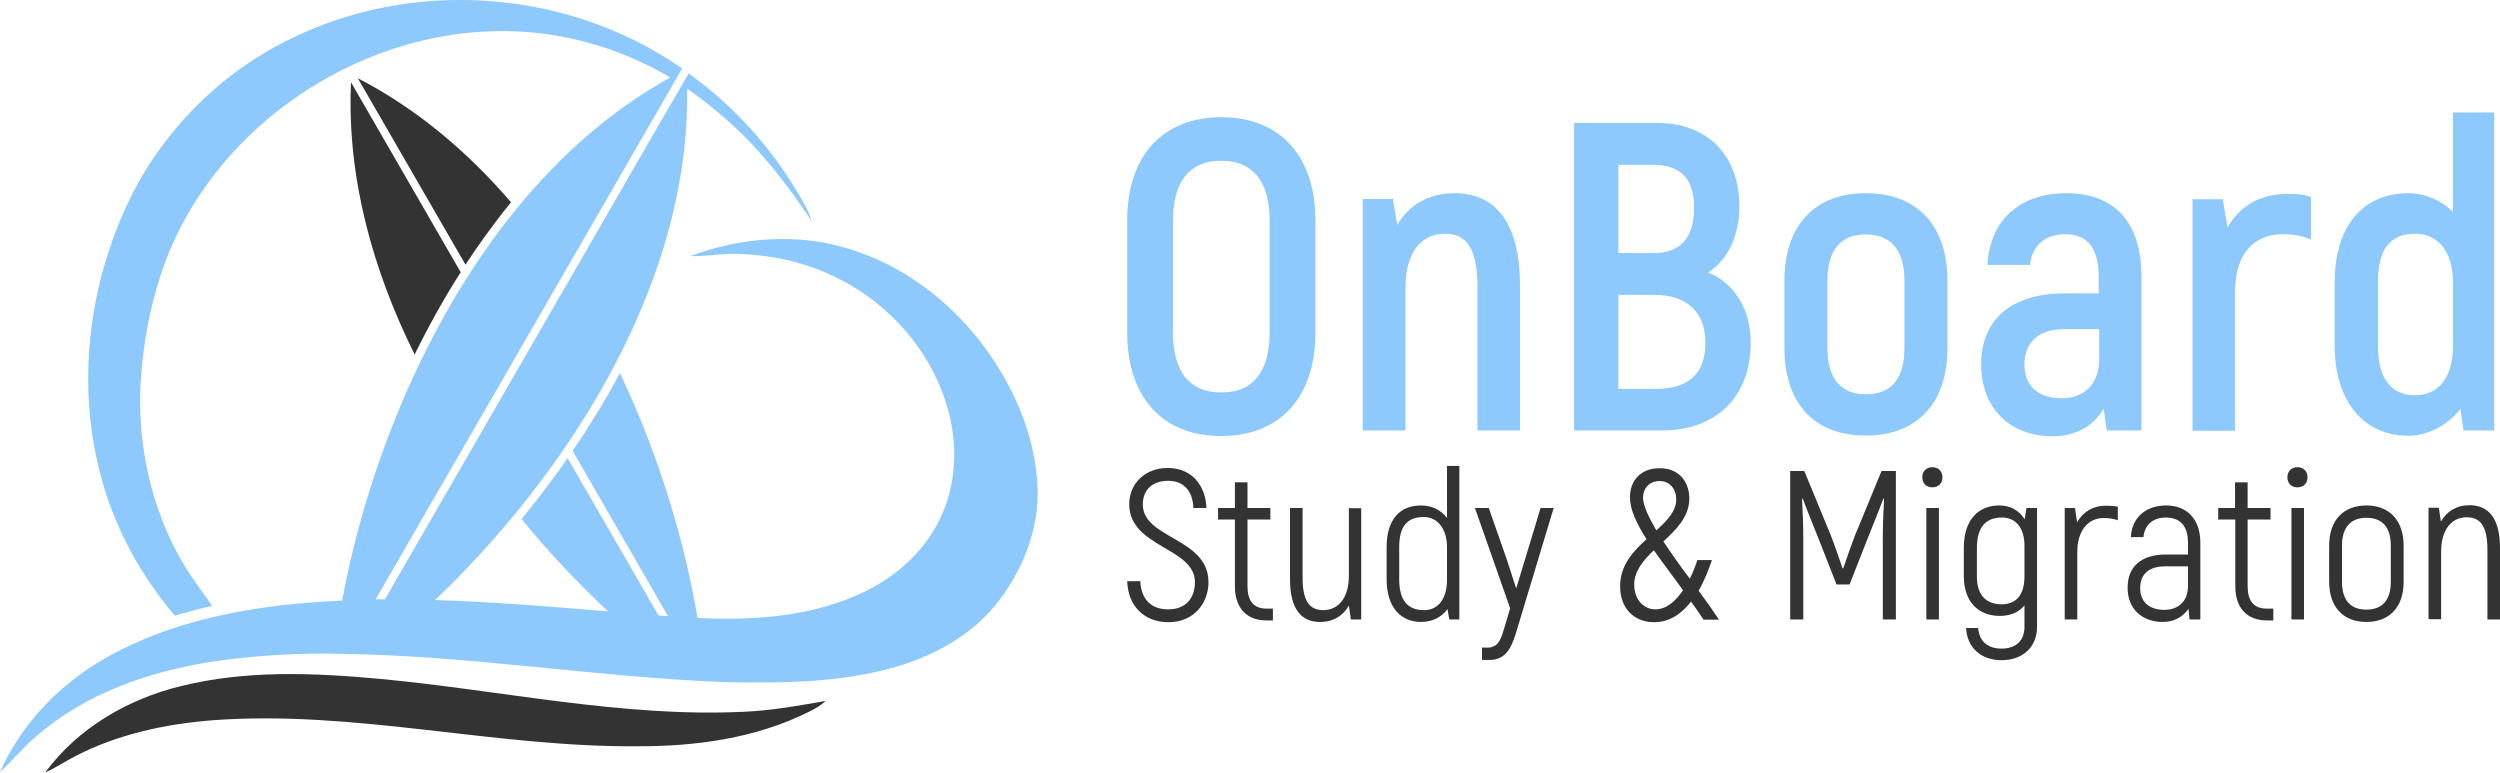
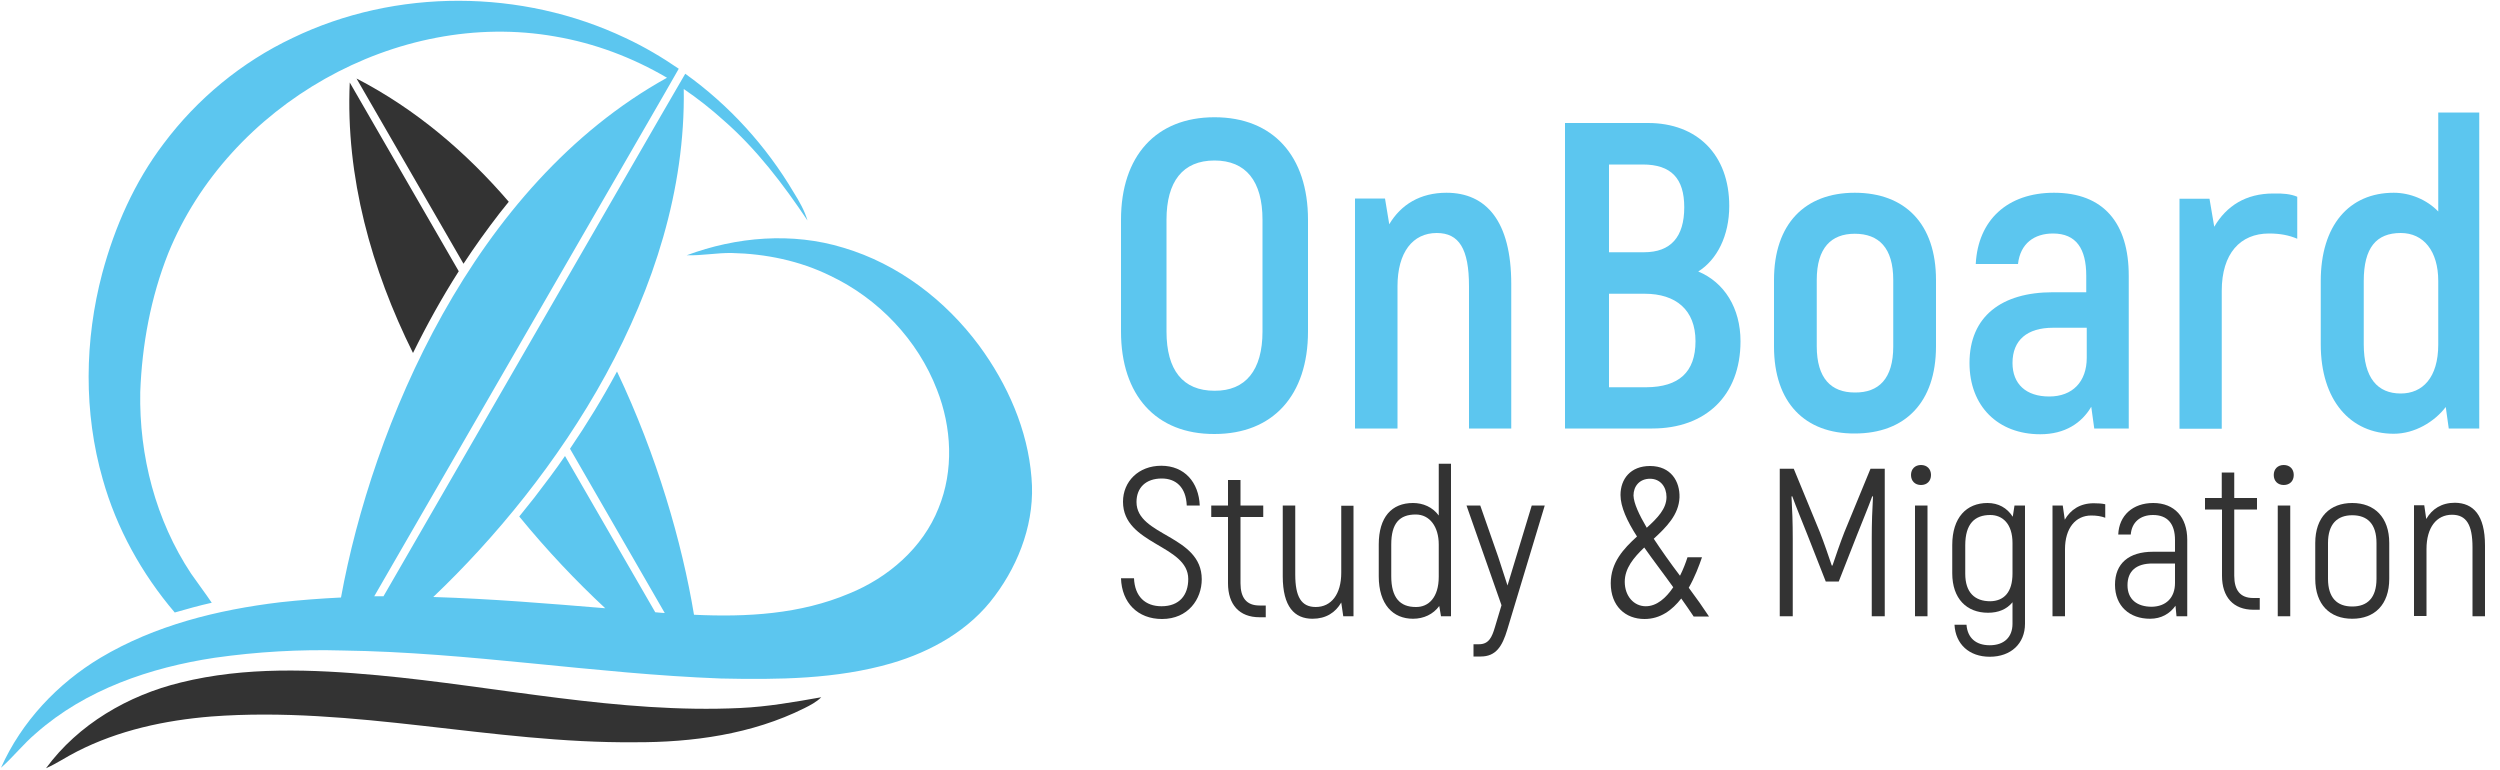
- <svg xmlns="http://www.w3.org/2000/svg" style="isolation:isolate" viewBox="0 0 993.6 306.988" width="993.6" height="306.988">
-   <defs>
-     <clipPath id="_clipPath_9c36rflKkOIAfMfAa77R3hGORbeyOdmC">
-       <rect width="993.6" height="306.988" />
-     </clipPath>
-   </defs>
-   <g clip-path="url(#_clipPath_9c36rflKkOIAfMfAa77R3hGORbeyOdmC)">
-     <g id="Group">
-       <path d=" M 268.3 32.188 L 265.2 37.588 L 260 46.788 L 265.2 37.588 L 149.3 238.288 C 150.5 238.288 151.7 238.288 153 238.288 L 263.7 46.588 L 263.7 46.588 L 263.7 46.588 L 271 33.888 C 270.1 33.288 269.2 32.688 268.3 32.188 Z " fill="none" />
-       <path d=" M 412.2 190.788 C 410.7 171.588 402.6 153.388 391.3 137.988 C 377.8 119.788 358.9 105.288 337 98.788 C 316.5 92.488 294.2 94.388 274.3 101.788 C 280.3 101.988 286.3 100.788 292.3 100.888 C 305.9 101.188 319.5 103.988 331.7 109.988 C 350.9 119.088 366.7 135.588 374.4 155.588 C 380.3 170.588 381.2 187.888 375 202.988 C 368.7 218.888 354.8 230.788 339.3 237.088 C 319.7 245.388 298.3 246.588 277.2 245.588 C 272.4 216.688 262.4 181.988 246.4 148.288 C 240.7 158.888 234.4 169.188 227.6 179.188 L 265.5 244.888 C 265 244.888 264.4 244.788 263.9 244.788 C 263.2 244.688 262.4 244.688 261.7 244.588 L 225.6 182.088 C 221.7 187.788 217.5 193.288 213.3 198.788 C 211.3 201.288 209.3 203.788 207.3 206.288 C 218.5 219.988 230.2 232.288 241.7 242.988 C 218.8 241.088 195.8 239.188 172.9 238.488 C 222 191.788 274.4 115.888 273.1 35.288 C 278.7 39.088 284 43.288 289 47.788 C 302.2 59.288 312.9 73.388 322.6 87.888 C 321.4 83.888 319.3 80.188 317.1 76.688 C 306.1 58.088 291.3 41.788 273.7 29.188 L 263.6 46.588 L 153 238.188 C 151.8 238.188 150.6 238.188 149.3 238.188 L 265.2 37.488 L 271.1 27.188 C 264.4 22.588 257.3 18.388 249.8 14.888 C 208.3 -4.812 158 -5.112 116.6 14.888 C 96.3 24.488 78.5 39.188 65.1 57.088 C 53.4 72.488 45.5 90.388 40.5 108.988 C 33.4 135.788 33 164.588 40.7 191.388 C 46.2 210.988 56.3 229.188 69.5 244.688 C 74.4 243.288 79.3 241.888 84.3 240.788 C 81.6 236.788 78.7 232.988 76 229.088 C 61.9 207.788 55.2 181.988 55.7 156.488 C 56.4 137.588 59.9 118.588 66.9 100.988 C 91 41.688 158.4 3.088 221.7 14.288 C 237.5 16.988 252.6 22.688 266.4 30.788 C 188.5 73.888 148.4 170.688 136 238.688 C 127.9 239.088 119.8 239.688 111.7 240.588 C 86.7 243.588 61.6 249.788 39.8 262.788 C 22.6 273.088 8.2 288.388 0 306.788 C 4.9 302.488 9 297.188 14 292.988 C 33.8 275.488 59.7 266.688 85.5 262.788 C 102.4 260.388 119.5 259.388 136.6 259.888 C 187.3 260.588 237.4 269.188 287.9 271.088 C 310.8 271.588 334.1 271.388 356.2 264.988 C 372.2 260.288 387.5 251.688 397.5 238.088 C 407.6 224.588 413.7 207.688 412.2 190.788 Z " fill="rgb(141,201,253)" />
-       <path d=" M 150.7 269.788 C 124.5 267.388 97.7 266.288 71.9 272.688 C 50.9 277.788 30.9 289.388 18 306.988 C 22.3 305.088 26.2 302.388 30.4 300.288 C 47 291.788 65.6 287.788 84.1 286.288 C 140.8 281.988 196.7 297.088 253.4 296.588 C 276.6 296.688 300.4 293.388 321.3 282.988 C 323.7 281.788 326.2 280.488 328.1 278.588 C 317.4 280.488 306.6 282.388 295.7 282.888 C 247.1 285.188 199.1 274.288 150.7 269.788 Z " fill="rgb(51,51,51)" />
-       <path d=" M 199.5 84.888 C 200.7 83.388 201.9 81.888 203.1 80.388 C 186 60.488 165.8 43.288 142.2 31.088 L 185 105.188 C 189.5 98.288 194.4 91.488 199.5 84.888 Z " fill="rgb(51,51,51)" />
-       <path d=" M 164.8 140.888 C 170.3 129.688 176.4 118.688 183.1 108.188 L 139.5 32.688 C 137.8 70.488 148.2 107.488 164.8 140.888 Z " fill="rgb(51,51,51)" />
-     </g>
-     <g id="Group">
+ <svg xmlns="http://www.w3.org/2000/svg" width="1000px" height="308px" viewBox="0 0 1000 308" version="1.1">
+   <defs />
+   <g id="Page-1" stroke="none" stroke-width="1" fill="none" fill-rule="evenodd">
+     <g id="onBoard">
      <g id="Group">
-         <g id="Group">
-           <path d=" M 448 132.288 L 448 87.588 C 448 62.088 462 46.588 485.4 46.588 C 508.8 46.588 522.8 62.088 522.8 87.588 L 522.8 132.288 C 522.8 157.788 508.8 173.288 485.4 173.288 C 462 173.388 448 157.788 448 132.288 Z  M 504.6 132.288 L 504.6 87.588 C 504.6 72.188 498 63.888 485.4 63.888 C 472.7 63.888 466.2 72.288 466.2 87.588 L 466.2 132.288 C 466.2 147.688 472.7 155.988 485.4 155.988 C 497.9 156.088 504.6 147.688 504.6 132.288 Z " fill="rgb(141,201,253)" />
-           <path d=" M 604.1 113.288 L 604.1 171.088 L 587.2 171.088 L 587.2 114.188 C 587.2 99.188 583.2 92.888 574.3 92.888 C 564.7 92.888 558.6 100.588 558.6 114.188 L 558.6 171.088 L 541.6 171.088 L 541.6 79.088 L 553.6 79.088 L 555.3 89.388 C 560 81.488 567.7 76.788 578.2 76.788 C 594.1 76.788 604.1 88.188 604.1 113.288 Z " fill="rgb(141,201,253)" />
-           <path d=" M 695.8 136.188 C 695.8 157.988 681.8 171.088 660.5 171.088 L 625.6 171.088 L 625.6 48.888 L 658.8 48.888 C 678.5 48.888 691.3 61.588 691.3 82.088 C 691.3 93.988 686.4 103.588 678.9 108.288 C 689.3 112.588 695.8 122.888 695.8 136.188 Z  M 643.2 65.488 L 643.2 100.588 L 657.2 100.588 C 667.9 100.588 673.3 94.488 673.3 82.588 C 673.3 71.088 668.1 65.488 656.7 65.488 L 643.2 65.488 Z  M 677.8 136.188 C 677.8 123.588 669.9 117.188 657.5 117.188 L 643.2 117.188 L 643.2 154.588 L 658.2 154.588 C 671.1 154.488 677.8 148.588 677.8 136.188 Z " fill="rgb(141,201,253)" />
-           <path d=" M 709.2 138.288 L 709.2 111.688 C 709.2 89.188 721.6 76.788 741.5 76.788 C 761.6 76.788 774 89.188 774 111.688 L 774 138.188 C 774 160.688 761.6 173.088 741.5 173.088 C 721.6 173.188 709.2 160.788 709.2 138.288 Z  M 756.9 138.288 L 756.9 111.688 C 756.9 98.788 751.1 93.188 741.5 93.188 C 732.1 93.188 726.3 98.788 726.3 111.688 L 726.3 138.188 C 726.3 151.088 732.1 156.688 741.5 156.688 C 751.1 156.788 756.9 151.188 756.9 138.288 Z " fill="rgb(141,201,253)" />
-           <path d=" M 851.1 109.988 L 851.1 171.088 L 837.3 171.088 L 836.1 162.388 C 832.3 168.888 825.6 173.388 815.7 173.388 C 798.8 173.388 787.4 162.188 787.4 144.888 C 787.4 126.188 800.3 116.588 820.7 116.588 L 834.1 116.588 L 834.1 109.988 C 834.1 99.188 830.1 93.088 820.8 93.088 C 813.3 93.088 807.7 97.088 806.8 105.288 L 789.9 105.288 C 790.8 87.688 802.6 76.788 821.2 76.788 C 841 76.788 851.1 88.888 851.1 109.988 Z  M 834.2 130.788 L 820.8 130.788 C 810.5 130.788 804.6 135.688 804.6 144.888 C 804.6 153.288 810 158.288 819.3 158.288 C 828.6 158.288 834.3 152.388 834.3 142.788 L 834.3 130.788 L 834.2 130.788 Z " fill="rgb(141,201,253)" />
-           <path d=" M 918.5 78.388 L 918.5 95.188 C 915.2 93.788 911.7 93.088 907.2 93.088 C 895.7 93.088 888.3 101.088 888.3 115.988 L 888.3 171.188 L 871.4 171.188 L 871.4 79.188 L 883.4 79.188 L 885.3 90.388 C 890.2 81.988 898 77.088 908.9 77.088 C 912.8 76.988 915.9 77.288 918.5 78.388 Z " fill="rgb(141,201,253)" />
-           <path d=" M 991.3 44.688 L 991.3 171.088 L 979.1 171.088 L 977.9 162.488 C 973.4 168.388 965.5 173.188 957.1 173.188 C 939.8 173.188 927.9 159.888 927.9 137.388 L 927.9 112.088 C 927.9 89.888 939.2 76.788 957.1 76.788 C 963.7 76.788 970.4 79.588 974.9 84.288 L 974.9 44.688 L 991.3 44.688 Z  M 974.9 112.088 C 974.9 100.188 969.1 92.888 959.9 92.888 C 950.1 92.888 945.1 98.788 945.1 112.088 L 945.1 137.388 C 945.1 150.988 950.7 157.088 959.9 157.088 C 968.6 157.088 974.9 150.788 974.9 137.488 L 974.9 112.088 Z " fill="rgb(141,201,253)" />
+         <path d="M268.7,32.5 L265.6,37.9 L260.4,47.1 L265.6,37.9 L149.7,238.6 L153.4,238.6 L264.1,46.9 L264.1,46.9 L264.1,46.9 L271.4,34.2 C270.5,33.6 269.6,33 268.7,32.5 Z" id="Shape" />
+         <path d="M412.6,191.1 C411.1,171.9 403,153.7 391.7,138.3 C378.2,120.1 359.3,105.6 337.4,99.1 C316.9,92.8 294.6,94.7 274.7,102.1 C280.7,102.3 286.7,101.1 292.7,101.2 C306.3,101.5 319.9,104.3 332.1,110.3 C351.3,119.4 367.1,135.9 374.8,155.9 C380.7,170.9 381.6,188.2 375.4,203.3 C369.1,219.2 355.2,231.1 339.7,237.4 C320.1,245.7 298.7,246.9 277.6,245.9 C272.8,217 262.8,182.3 246.8,148.6 C241.1,159.2 234.8,169.5 228,179.5 L265.9,245.2 C265.4,245.2 264.8,245.1 264.3,245.1 C263.6,245 262.8,245 262.1,244.9 L226,182.4 C222.1,188.1 217.9,193.6 213.7,199.1 L207.7,206.6 C218.9,220.3 230.6,232.6 242.1,243.3 C219.2,241.4 196.2,239.5 173.3,238.8 C222.4,192.1 274.8,116.2 273.5,35.6 C279.1,39.4 284.4,43.6 289.4,48.1 C302.6,59.6 313.3,73.7 323,88.2 C321.8,84.2 319.7,80.5 317.5,77 C306.5,58.4 291.7,42.1 274.1,29.5 L264,46.9 L153.4,238.5 L149.7,238.5 L265.6,37.8 L271.5,27.5 C264.8,22.9 257.7,18.7 250.2,15.2 C208.7,-4.5 158.4,-4.8 117,15.2 C96.7,24.8 78.9,39.5 65.5,57.4 C53.8,72.8 45.9,90.7 40.9,109.3 C33.8,136.1 33.4,164.9 41.1,191.7 C46.6,211.3 56.7,229.5 69.9,245 C74.8,243.6 79.7,242.2 84.7,241.1 C82,237.1 79.1,233.3 76.4,229.4 C62.3,208.1 55.6,182.3 56.1,156.8 C56.8,137.9 60.3,118.9 67.3,101.3 C91.4,42 158.8,3.4 222.1,14.6 C237.9,17.3 253,23 266.8,31.1 C188.9,74.2 148.8,171 136.4,239 C128.3,239.4 120.2,240 112.1,240.9 C87.1,243.9 62,250.1 40.2,263.1 C23,273.4 8.6,288.7 0.4,307.1 C5.3,302.8 9.4,297.5 14.4,293.3 C34.2,275.8 60.1,267 85.9,263.1 C102.8,260.7 119.9,259.7 137,260.2 C187.7,260.9 237.8,269.5 288.3,271.4 C311.2,271.9 334.5,271.7 356.6,265.3 C372.6,260.6 387.9,252 397.9,238.4 C408,224.9 414.1,208 412.6,191.1 Z" id="Shape" fill="#5CC6EF" fill-rule="nonzero" />
+         <path d="M151.1,270.1 C124.9,267.7 98.1,266.6 72.3,273 C51.3,278.1 31.3,289.7 18.4,307.3 C22.7,305.4 26.6,302.7 30.8,300.6 C47.4,292.1 66,288.1 84.5,286.6 C141.2,282.3 197.1,297.4 253.8,296.9 C277,297 300.8,293.7 321.7,283.3 C324.1,282.1 326.6,280.8 328.5,278.9 C317.8,280.8 307,282.7 296.1,283.2 C247.5,285.5 199.5,274.6 151.1,270.1 Z" id="Shape" fill="#333333" fill-rule="nonzero" />
+         <path d="M199.9,85.2 C201.1,83.7 202.3,82.2 203.5,80.7 C186.4,60.8 166.2,43.6 142.6,31.4 L185.4,105.5 C189.9,98.6 194.8,91.8 199.9,85.2 Z" id="Shape" fill="#333333" fill-rule="nonzero" />
+         <path d="M165.2,141.2 C170.7,130 176.8,119 183.5,108.5 L139.9,33 C138.2,70.8 148.6,107.8 165.2,141.2 Z" id="Shape" fill="#333333" fill-rule="nonzero" />
+       </g>
+       <g id="Group" transform="translate(448, 45)" fill-rule="nonzero">
+         <g id="Shape" fill="#5CC6EF">
+           <path d="M0.4,87.6 L0.4,42.9 C0.4,17.4 14.4,1.9 37.8,1.9 C61.2,1.9 75.2,17.4 75.2,42.9 L75.2,87.6 C75.2,113.1 61.2,128.6 37.8,128.6 C14.4,128.7 0.4,113.1 0.4,87.6 Z M57,87.6 L57,42.9 C57,27.5 50.4,19.2 37.8,19.2 C25.1,19.2 18.6,27.6 18.6,42.9 L18.6,87.6 C18.6,103 25.1,111.3 37.8,111.3 C50.3,111.4 57,103 57,87.6 Z" />
+           <path d="M156.5,68.6 L156.5,126.4 L139.6,126.4 L139.6,69.5 C139.6,54.5 135.6,48.2 126.7,48.2 C117.1,48.2 111,55.9 111,69.5 L111,126.4 L94,126.4 L94,34.4 L106,34.4 L107.7,44.7 C112.4,36.8 120.1,32.1 130.6,32.1 C146.5,32.1 156.5,43.5 156.5,68.6 Z" />
+           <path d="M248.2,91.5 C248.2,113.3 234.2,126.4 212.9,126.4 L178,126.4 L178,4.2 L211.2,4.2 C230.9,4.2 243.7,16.9 243.7,37.4 C243.7,49.3 238.8,58.9 231.3,63.6 C241.7,67.9 248.2,78.2 248.2,91.5 Z M195.6,20.8 L195.6,55.9 L209.6,55.9 C220.3,55.9 225.7,49.8 225.7,37.9 C225.7,26.4 220.5,20.8 209.1,20.8 L195.6,20.8 Z M230.2,91.5 C230.2,78.9 222.3,72.5 209.9,72.5 L195.6,72.5 L195.6,109.9 L210.6,109.9 C223.5,109.8 230.2,103.9 230.2,91.5 Z" />
+           <path d="M261.6,93.6 L261.6,67 C261.6,44.5 274,32.1 293.9,32.1 C314,32.1 326.4,44.5 326.4,67 L326.4,93.5 C326.4,116 314,128.4 293.9,128.4 C274,128.5 261.6,116.1 261.6,93.6 Z M309.3,93.6 L309.3,67 C309.3,54.1 303.5,48.5 293.9,48.5 C284.5,48.5 278.7,54.1 278.7,67 L278.7,93.5 C278.7,106.4 284.5,112 293.9,112 C303.5,112.1 309.3,106.5 309.3,93.6 Z" />
+           <path d="M403.5,65.3 L403.5,126.4 L389.7,126.4 L388.5,117.7 C384.7,124.2 378,128.7 368.1,128.7 C351.2,128.7 339.8,117.5 339.8,100.2 C339.8,81.5 352.7,71.9 373.1,71.9 L386.5,71.9 L386.5,65.3 C386.5,54.5 382.5,48.4 373.2,48.4 C365.7,48.4 360.1,52.4 359.2,60.6 L342.3,60.6 C343.2,43 355,32.1 373.6,32.1 C393.4,32.1 403.5,44.2 403.5,65.3 Z M386.6,86.1 L373.2,86.1 C362.9,86.1 357,91 357,100.2 C357,108.6 362.4,113.6 371.7,113.6 C381,113.6 386.7,107.7 386.7,98.1 L386.7,86.1 L386.6,86.1 Z" />
+           <path d="M470.9,33.7 L470.9,50.5 C467.6,49.1 464.1,48.4 459.6,48.4 C448.1,48.4 440.7,56.4 440.7,71.3 L440.7,126.5 L423.8,126.5 L423.8,34.5 L435.8,34.5 L437.7,45.7 C442.6,37.3 450.4,32.4 461.3,32.4 C465.2,32.3 468.3,32.6 470.9,33.7 Z" />
+           <path d="M543.7,0 L543.7,126.4 L531.5,126.4 L530.3,117.8 C525.8,123.7 517.9,128.5 509.5,128.5 C492.2,128.5 480.3,115.2 480.3,92.7 L480.3,67.4 C480.3,45.2 491.6,32.1 509.5,32.1 C516.1,32.1 522.8,34.9 527.3,39.6 L527.3,0 L543.7,0 Z M527.3,67.4 C527.3,55.5 521.5,48.2 512.3,48.2 C502.5,48.2 497.5,54.1 497.5,67.4 L497.5,92.7 C497.5,106.3 503.1,112.4 512.3,112.4 C521,112.4 527.3,106.1 527.3,92.8 L527.3,67.4 Z" />
        </g>
-       </g>
-       <g id="Group">
-         <g id="Group">
-           <path d=" M 448 230.988 L 453.2 230.988 C 453.5 238.288 457.7 242.188 464.2 242.188 C 471.4 242.188 474.9 237.688 474.9 231.288 C 474.9 217.588 448.8 217.588 448.8 200.388 C 448.8 192.288 455 185.988 464.1 185.988 C 473.4 185.988 479.1 192.588 479.5 201.888 L 474.3 201.888 C 474 194.488 469.9 191.088 464.3 191.088 C 457.9 191.088 454.2 194.788 454.2 200.488 C 454.2 214.188 480.3 213.688 480.3 231.388 C 480.3 239.388 474.8 247.288 464.4 247.288 C 454.7 247.288 448.3 240.788 448 230.988 Z " fill="rgb(51,51,51)" />
-           <path d=" M 505.9 241.888 L 505.9 246.588 L 503.4 246.588 C 495.3 246.588 490.8 241.488 490.8 232.988 L 490.8 206.488 L 484.1 206.488 L 484.1 201.888 L 490.8 201.888 L 490.8 191.688 L 495.8 191.688 L 495.8 201.888 L 504.9 201.888 L 504.9 206.488 L 495.8 206.488 L 495.8 232.988 C 495.8 238.788 498.2 241.888 503.4 241.888 L 505.9 241.888 Z " fill="rgb(51,51,51)" />
-           <path d=" M 541 201.888 L 541 246.188 L 536.9 246.188 L 536.1 240.688 C 533.8 244.688 530 247.188 524.6 247.188 C 517.4 247.188 512.7 242.388 512.7 230.188 L 512.7 201.888 L 517.7 201.888 L 517.7 229.488 C 517.7 238.388 520.1 242.488 525.9 242.488 C 532.1 242.488 536.1 237.388 536.1 228.788 L 536.1 201.988 L 541 201.988 L 541 201.888 Z " fill="rgb(51,51,51)" />
-           <path d=" M 580 185.088 L 580 246.188 L 576 246.188 L 575.3 242.088 C 572.9 245.388 569.1 247.188 564.8 247.188 C 556.8 247.188 551.1 241.488 551.1 230.188 L 551.1 217.488 C 551.1 206.488 556.3 200.888 564.8 200.888 C 568.8 200.888 572.6 202.488 575.1 205.888 L 575.1 185.188 L 580 185.188 L 580 185.088 Z  M 575.1 230.388 L 575.1 217.488 C 575.1 210.388 571.5 205.488 565.9 205.488 C 559.4 205.488 556.1 208.988 556.1 217.488 L 556.1 230.188 C 556.1 238.888 559.7 242.488 565.9 242.488 C 571 242.588 575.1 238.688 575.1 230.388 Z " fill="rgb(51,51,51)" />
-           <path d=" M 617.5 201.888 L 602.5 251.588 C 600.5 258.188 598 262.288 591.9 262.288 L 589 262.288 L 589 257.388 L 591.2 257.388 C 595.2 257.388 596.4 254.388 597.5 250.788 L 600.2 241.788 L 586.2 201.888 L 591.7 201.888 L 598.9 222.488 L 602.6 233.888 L 612.3 201.888 L 617.5 201.888 L 617.5 201.888 Z " fill="rgb(51,51,51)" />
-           <path d=" M 677 246.188 C 675.4 243.788 673.8 241.488 672.1 239.088 C 668.5 243.688 663.8 247.288 657.4 247.288 C 649.7 247.288 643.9 242.088 643.9 232.988 C 643.9 224.688 649 219.188 654.4 214.288 C 650.4 208.088 647.8 202.388 647.8 197.688 C 647.8 191.288 651.8 186.088 659.6 186.088 C 668 186.088 671.6 192.288 671.4 198.688 C 671.1 205.588 666.2 210.488 661.1 215.188 C 664.2 219.888 667.8 224.988 671.6 229.988 C 672.9 227.388 673.9 224.788 674.6 222.588 L 680.4 222.588 C 679.2 226.088 677.5 230.588 675.1 234.788 C 678.1 238.788 680.9 242.788 683.2 246.288 L 677 246.288 L 677 246.188 Z  M 668.9 234.588 C 664.9 228.988 660.8 223.688 657.3 218.688 C 653.1 222.688 649.5 226.988 649.5 232.388 C 649.5 238.188 653.2 242.188 657.9 242.188 C 662.3 242.188 666 238.888 668.9 234.588 Z  M 658.3 210.788 C 662.6 206.888 666.2 203.188 666.2 198.488 C 666.2 194.488 663.8 191.188 659.6 191.188 C 655.4 191.188 653 194.188 653 197.888 C 653.1 200.988 655.2 205.488 658.3 210.788 Z " fill="rgb(51,51,51)" />
-           <path d=" M 753.5 187.188 L 753.5 246.188 L 748.3 246.188 L 748.3 214.988 C 748.3 208.788 748.5 203.488 748.8 198.288 L 748.5 198.188 C 747 202.388 744.6 208.088 742.4 213.688 L 735.1 232.288 L 729.9 232.288 L 722.6 213.688 C 720.4 208.088 718 202.388 716.5 198.188 L 716.2 198.288 C 716.5 203.488 716.7 208.788 716.7 214.988 L 716.7 246.188 L 711.5 246.188 L 711.5 187.188 L 717.1 187.188 L 727.6 212.688 C 729.1 216.488 731.2 222.588 732.3 225.888 L 732.6 225.888 C 733.7 222.588 735.8 216.488 737.3 212.688 L 747.8 187.188 L 753.5 187.188 Z " fill="rgb(51,51,51)" />
-           <path d=" M 764 189.688 C 764 187.288 765.6 185.688 768 185.688 C 770.4 185.688 772 187.288 772 189.688 C 772 192.088 770.4 193.688 768 193.688 C 765.6 193.688 764 192.088 764 189.688 Z  M 765.6 201.888 L 770.6 201.888 L 770.6 246.188 L 765.6 246.188 L 765.6 201.888 Z " fill="rgb(51,51,51)" />
-           <path d=" M 809.6 201.888 L 809.6 249.188 C 809.6 257.088 804 262.388 795.5 262.388 C 787.3 262.388 781.8 257.388 781.4 249.588 L 786.2 249.588 C 786.6 254.888 790 257.788 795.5 257.788 C 801.2 257.788 804.6 254.588 804.6 249.188 L 804.6 240.588 C 802.3 243.388 799 244.788 794.8 244.788 C 786.3 244.788 780.5 239.188 780.5 228.988 L 780.5 217.688 C 780.5 206.688 786.2 200.888 794.6 200.888 C 798.9 200.888 802.4 202.788 804.7 206.388 L 805.4 201.888 L 809.6 201.888 Z  M 804.6 229.088 L 804.6 216.888 C 804.6 209.188 800.6 205.688 795.7 205.688 C 789.5 205.688 785.7 209.188 785.7 217.788 L 785.7 229.188 C 785.7 236.688 789.5 240.188 795.7 240.188 C 801.2 240.088 804.6 236.588 804.6 229.088 Z " fill="rgb(51,51,51)" />
-           <path d=" M 841.7 201.388 L 841.7 206.788 C 840.1 206.188 838.3 205.888 836.1 205.888 C 829.8 205.888 825.6 210.988 825.6 219.388 L 825.6 246.188 L 820.6 246.188 L 820.6 201.888 L 824.7 201.888 L 825.5 207.488 L 825.5 207.588 C 827.8 203.588 831.6 200.988 837.1 200.988 C 838.9 200.988 840.4 201.088 841.7 201.388 Z " fill="rgb(51,51,51)" />
-           <path d=" M 874.5 215.588 L 874.5 246.188 L 870.2 246.188 L 869.8 241.988 C 867.5 245.188 864.1 247.188 859.6 247.188 C 851.5 247.188 845.6 242.188 845.6 233.588 C 845.6 225.088 851.1 220.388 860.8 220.388 L 869.6 220.388 L 869.6 215.688 C 869.6 209.188 866.6 205.688 860.8 205.688 C 855.7 205.688 852.3 208.588 851.9 213.488 L 846.9 213.488 C 847.2 205.888 852.7 200.888 860.9 200.888 C 869.4 200.888 874.5 206.588 874.5 215.588 Z  M 869.6 232.888 L 869.6 225.088 L 860.6 225.088 C 854.1 225.088 850.6 228.088 850.6 233.788 C 850.6 239.588 854.6 242.388 860.3 242.388 C 866 242.288 869.6 238.788 869.6 232.888 Z " fill="rgb(51,51,51)" />
-           <path d=" M 903.5 241.888 L 903.5 246.588 L 901 246.588 C 892.9 246.588 888.4 241.488 888.4 232.988 L 888.4 206.488 L 881.6 206.488 L 881.6 201.888 L 888.3 201.888 L 888.3 191.688 L 893.3 191.688 L 893.3 201.888 L 902.4 201.888 L 902.4 206.488 L 893.3 206.488 L 893.3 232.988 C 893.3 238.788 895.7 241.888 900.9 241.888 L 903.5 241.888 Z " fill="rgb(51,51,51)" />
-           <path d=" M 909.1 189.688 C 909.1 187.288 910.7 185.688 913.1 185.688 C 915.5 185.688 917.1 187.288 917.1 189.688 C 917.1 192.088 915.5 193.688 913.1 193.688 C 910.7 193.688 909.1 192.088 909.1 189.688 Z  M 910.7 201.888 L 915.7 201.888 L 915.7 246.188 L 910.7 246.188 L 910.7 201.888 Z " fill="rgb(51,51,51)" />
-           <path d=" M 925.7 231.188 L 925.7 216.888 C 925.7 206.488 931.6 200.888 940.5 200.888 C 949.4 200.888 955.3 206.588 955.3 216.888 L 955.3 231.188 C 955.3 241.588 949.4 247.188 940.5 247.188 C 931.6 247.188 925.7 241.588 925.7 231.188 Z  M 950.2 231.188 L 950.2 216.888 C 950.2 209.188 946.5 205.788 940.5 205.788 C 934.5 205.788 930.8 209.288 930.8 216.888 L 930.8 231.188 C 930.8 238.888 934.5 242.288 940.5 242.288 C 946.5 242.288 950.2 238.888 950.2 231.188 Z " fill="rgb(51,51,51)" />
-           <path d=" M 993.6 217.888 L 993.6 246.188 L 988.6 246.188 L 988.6 218.588 C 988.6 209.688 986.2 205.588 980.4 205.588 C 974.2 205.588 970.2 210.688 970.2 219.288 L 970.2 246.088 L 965.2 246.088 L 965.2 201.788 L 969.3 201.788 L 970.1 207.288 C 972.4 203.288 976.2 200.788 981.6 200.788 C 988.9 200.888 993.6 205.688 993.6 217.888 Z " fill="rgb(51,51,51)" />
+         <g transform="translate(0, 140)" id="Shape" fill="#333333">
+           <path d="M0.4,46.3 L5.6,46.3 C5.9,53.6 10.1,57.5 16.6,57.5 C23.8,57.5 27.3,53 27.3,46.6 C27.3,32.9 1.2,32.9 1.2,15.7 C1.2,7.6 7.4,1.3 16.5,1.3 C25.8,1.3 31.5,7.9 31.9,17.2 L26.7,17.2 C26.4,9.8 22.3,6.4 16.7,6.4 C10.3,6.4 6.6,10.1 6.6,15.8 C6.6,29.5 32.7,29 32.7,46.7 C32.7,54.7 27.2,62.6 16.8,62.6 C7.1,62.6 0.7,56.1 0.4,46.3 Z" />
+           <path d="M58.3,57.2 L58.3,61.9 L55.8,61.9 C47.7,61.9 43.2,56.8 43.2,48.3 L43.2,21.8 L36.5,21.8 L36.5,17.2 L43.2,17.2 L43.2,7 L48.2,7 L48.2,17.2 L57.3,17.2 L57.3,21.8 L48.2,21.8 L48.2,48.3 C48.2,54.1 50.6,57.2 55.8,57.2 L58.3,57.2 Z" />
+           <path d="M93.4,17.2 L93.4,61.5 L89.3,61.5 L88.5,56 C86.2,60 82.4,62.5 77,62.5 C69.8,62.5 65.1,57.7 65.1,45.5 L65.1,17.2 L70.1,17.2 L70.1,44.8 C70.1,53.7 72.5,57.8 78.3,57.8 C84.5,57.8 88.5,52.7 88.5,44.1 L88.5,17.3 L93.4,17.3 L93.4,17.2 Z" />
+           <path d="M132.4,0.4 L132.4,61.5 L128.4,61.5 L127.7,57.4 C125.3,60.7 121.5,62.5 117.2,62.5 C109.2,62.5 103.5,56.8 103.5,45.5 L103.5,32.8 C103.5,21.8 108.7,16.2 117.2,16.2 C121.2,16.2 125,17.8 127.5,21.2 L127.5,0.5 L132.4,0.5 L132.4,0.4 Z M127.5,45.7 L127.5,32.8 C127.5,25.7 123.9,20.8 118.3,20.8 C111.8,20.8 108.5,24.3 108.5,32.8 L108.5,45.5 C108.5,54.2 112.1,57.8 118.3,57.8 C123.4,57.9 127.5,54 127.5,45.7 Z" />
+           <path d="M169.9,17.2 L154.9,66.9 C152.9,73.5 150.4,77.6 144.3,77.6 L141.4,77.6 L141.4,72.7 L143.6,72.7 C147.6,72.7 148.8,69.7 149.9,66.1 L152.6,57.1 L138.6,17.2 L144.1,17.2 L151.3,37.8 L155,49.2 L164.7,17.2 L169.9,17.2 L169.9,17.2 Z" />
+           <path d="M229.4,61.5 C227.8,59.1 226.2,56.8 224.5,54.4 C220.9,59 216.2,62.6 209.8,62.6 C202.1,62.6 196.3,57.4 196.3,48.3 C196.3,40 201.4,34.5 206.8,29.6 C202.8,23.4 200.2,17.7 200.2,13 C200.2,6.6 204.2,1.4 212,1.4 C220.4,1.4 224,7.6 223.8,14 C223.5,20.9 218.6,25.8 213.5,30.5 C216.6,35.2 220.2,40.3 224,45.3 C225.3,42.7 226.3,40.1 227,37.9 L232.8,37.9 C231.6,41.4 229.9,45.9 227.5,50.1 C230.5,54.1 233.3,58.1 235.6,61.6 L229.4,61.6 L229.4,61.5 Z M221.3,49.9 C217.3,44.3 213.2,39 209.7,34 C205.5,38 201.9,42.3 201.9,47.7 C201.9,53.5 205.6,57.5 210.3,57.5 C214.7,57.5 218.4,54.2 221.3,49.9 Z M210.7,26.1 C215,22.2 218.6,18.5 218.6,13.8 C218.6,9.8 216.2,6.5 212,6.5 C207.8,6.5 205.4,9.5 205.4,13.2 C205.5,16.3 207.6,20.8 210.7,26.1 Z" />
+           <path d="M305.9,2.5 L305.9,61.5 L300.7,61.5 L300.7,30.3 C300.7,24.1 300.9,18.8 301.2,13.6 L300.9,13.5 C299.4,17.7 297,23.4 294.8,29 L287.5,47.6 L282.3,47.6 L275,29 C272.8,23.4 270.4,17.7 268.9,13.5 L268.6,13.6 C268.9,18.8 269.1,24.1 269.1,30.3 L269.1,61.5 L263.9,61.5 L263.9,2.5 L269.5,2.5 L280,28 C281.5,31.8 283.6,37.9 284.7,41.2 L285,41.2 C286.1,37.9 288.2,31.8 289.7,28 L300.2,2.5 L305.9,2.5 Z" />
+           <path d="M316.4,5 C316.4,2.6 318,1 320.4,1 C322.8,1 324.4,2.6 324.4,5 C324.4,7.4 322.8,9 320.4,9 C318,9 316.4,7.4 316.4,5 Z M318,17.2 L323,17.2 L323,61.5 L318,61.5 L318,17.2 Z" />
+           <path d="M362,17.2 L362,64.5 C362,72.4 356.4,77.7 347.9,77.7 C339.7,77.7 334.2,72.7 333.8,64.9 L338.6,64.9 C339,70.2 342.4,73.1 347.9,73.1 C353.6,73.1 357,69.9 357,64.5 L357,55.9 C354.7,58.7 351.4,60.1 347.2,60.1 C338.7,60.1 332.9,54.5 332.9,44.3 L332.9,33 C332.9,22 338.6,16.2 347,16.2 C351.3,16.2 354.8,18.1 357.1,21.7 L357.8,17.2 L362,17.2 Z M357,44.4 L357,32.2 C357,24.5 353,21 348.1,21 C341.9,21 338.1,24.5 338.1,33.1 L338.1,44.5 C338.1,52 341.9,55.5 348.1,55.5 C353.6,55.4 357,51.9 357,44.4 Z" />
+           <path d="M394.1,16.7 L394.1,22.1 C392.5,21.5 390.7,21.2 388.5,21.2 C382.2,21.2 378,26.3 378,34.7 L378,61.5 L373,61.5 L373,17.2 L377.1,17.2 L377.9,22.8 L377.9,22.9 C380.2,18.9 384,16.3 389.5,16.3 C391.3,16.3 392.8,16.4 394.1,16.7 Z" />
+           <path d="M426.9,30.9 L426.9,61.5 L422.6,61.5 L422.2,57.3 C419.9,60.5 416.5,62.5 412,62.5 C403.9,62.5 398,57.5 398,48.9 C398,40.4 403.5,35.7 413.2,35.7 L422,35.7 L422,31 C422,24.5 419,21 413.2,21 C408.1,21 404.7,23.9 404.3,28.8 L399.3,28.8 C399.6,21.2 405.1,16.2 413.3,16.2 C421.8,16.2 426.9,21.9 426.9,30.9 Z M422,48.2 L422,40.4 L413,40.4 C406.5,40.4 403,43.4 403,49.1 C403,54.9 407,57.7 412.7,57.7 C418.4,57.6 422,54.1 422,48.2 Z" />
+           <path d="M455.9,54.2 L455.9,58.9 L453.4,58.9 C445.3,58.9 440.8,53.8 440.8,45.3 L440.8,18.8 L434,18.8 L434,14.2 L440.7,14.2 L440.7,4 L445.7,4 L445.7,14.2 L454.8,14.2 L454.8,18.8 L445.7,18.8 L445.7,45.3 C445.7,51.1 448.1,54.2 453.3,54.2 L455.9,54.2 Z" />
+           <path d="M461.5,5 C461.5,2.6 463.1,1 465.5,1 C467.9,1 469.5,2.6 469.5,5 C469.5,7.4 467.9,9 465.5,9 C463.1,9 461.5,7.4 461.5,5 Z M463.1,17.2 L468.1,17.2 L468.1,61.5 L463.1,61.5 L463.1,17.2 Z" />
+           <path d="M478.1,46.5 L478.1,32.2 C478.1,21.8 484,16.2 492.9,16.2 C501.8,16.2 507.7,21.9 507.7,32.2 L507.7,46.5 C507.7,56.9 501.8,62.5 492.9,62.5 C484,62.5 478.1,56.9 478.1,46.5 Z M502.6,46.5 L502.6,32.2 C502.6,24.5 498.9,21.1 492.9,21.1 C486.9,21.1 483.2,24.6 483.2,32.2 L483.2,46.5 C483.2,54.2 486.9,57.6 492.9,57.6 C498.9,57.6 502.6,54.2 502.6,46.5 Z" />
+           <path d="M546,33.2 L546,61.5 L541,61.5 L541,33.9 C541,25 538.6,20.9 532.8,20.9 C526.6,20.9 522.6,26 522.6,34.6 L522.6,61.4 L517.6,61.4 L517.6,17.1 L521.7,17.1 L522.5,22.6 C524.8,18.6 528.6,16.1 534,16.1 C541.3,16.2 546,21 546,33.2 Z" />
        </g>
      </g>
    </g>
  </g>
</svg>
